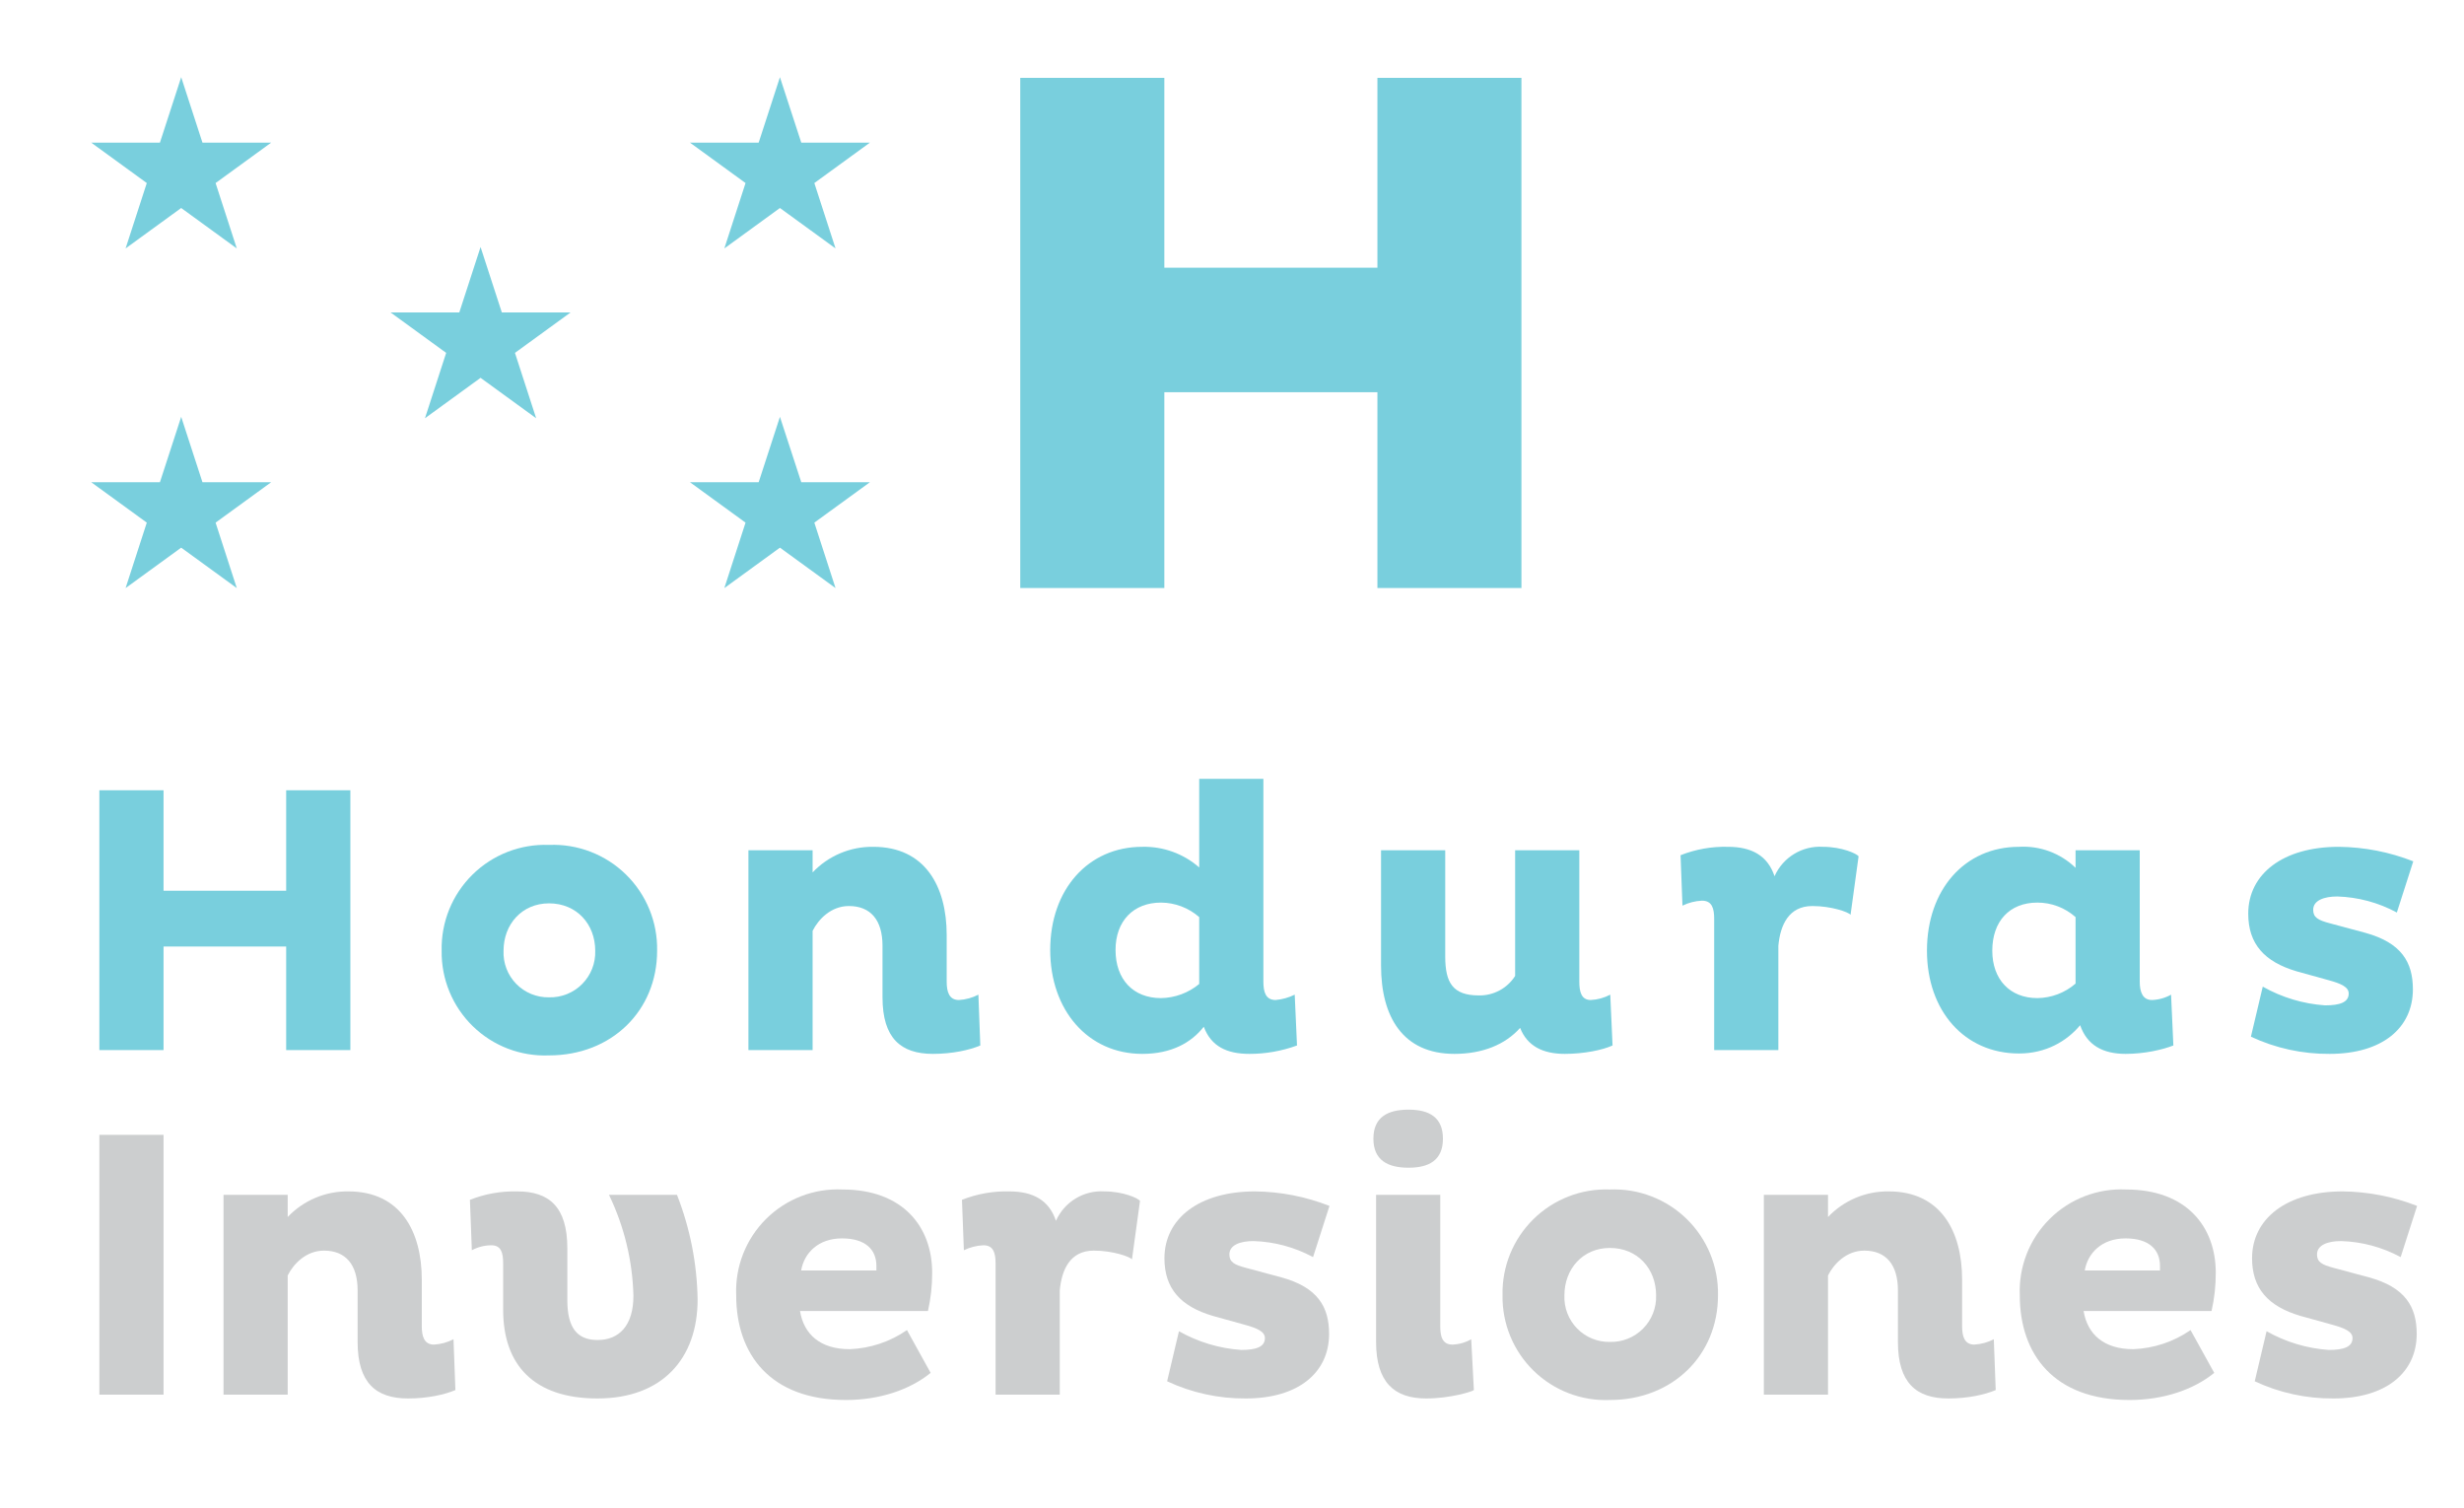
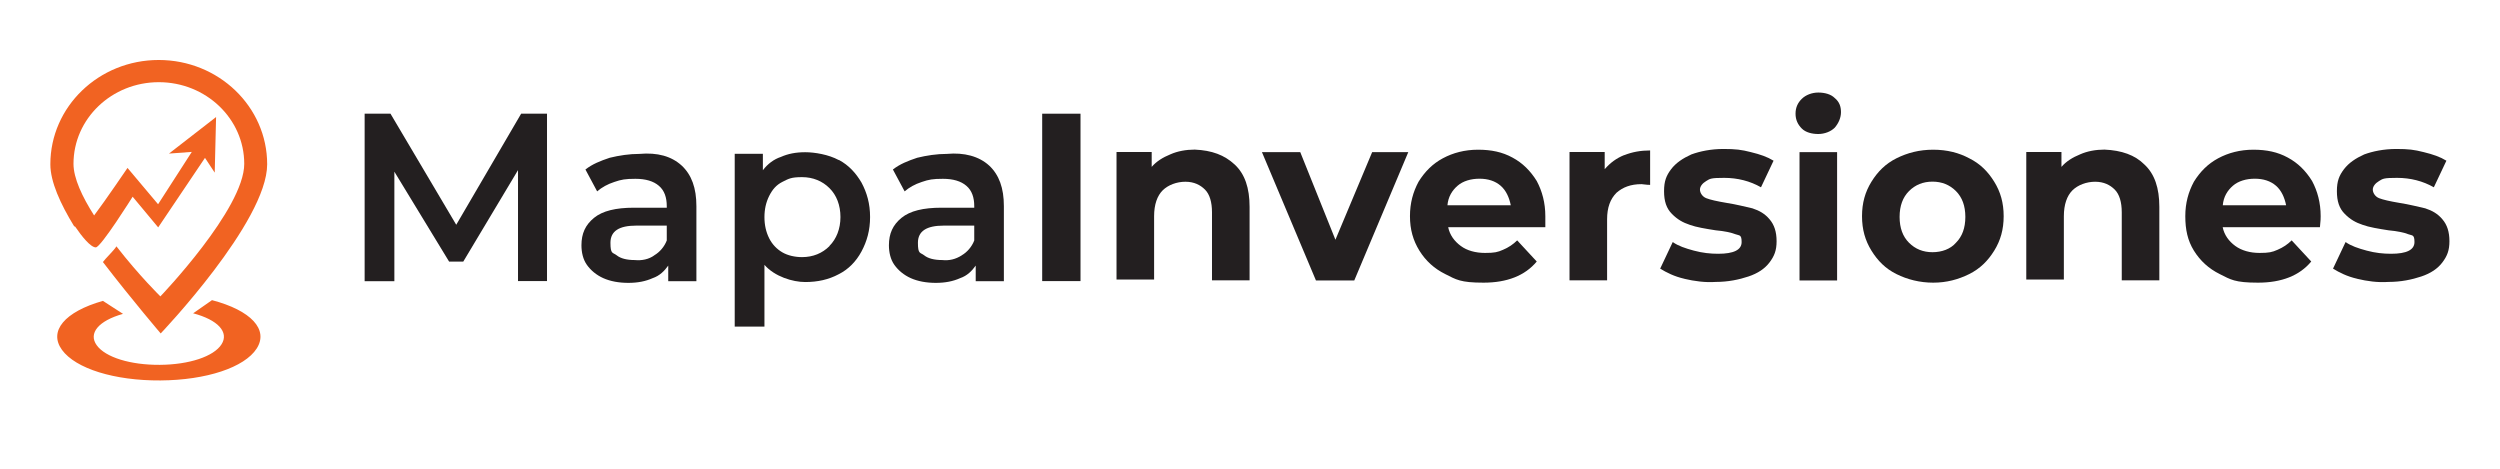
- <svg xmlns="http://www.w3.org/2000/svg" xmlns:xlink="http://www.w3.org/1999/xlink" width="2388" height="1461" viewBox="0 0 1791 1095.75">
-   <g data-name="Capa 1">
-     <clipPath id="a">
-       <path transform="matrix(1 0 0 -1 0 1095.75)" d="M0 1095.75h1791V0H0z" />
-     </clipPath>
-     <g clip-path="url(#a)">
-       <symbol id="b">
-         <path d="M.489 0h.168v.68H.489V.417H.168V.68H0V0h.168v.271h.321V0z" />
-       </symbol>
-       <symbol id="c">
-         <path d="M0 .274A.27.27 0 0 1 .281 0c.164 0 .283.117.283.274a.272.272 0 0 1-.283.277A.271.271 0 0 1 0 .274m.162 0c0 .069.048.124.119.124.073 0 .121-.055.121-.124A.118.118 0 0 0 .281.152a.117.117 0 0 0-.119.122z" />
-       </symbol>
-       <symbol id="d">
-         <path d="M0 .533V.01h.168v.312c.015.03.048.065.095.065C.32.387.351.35.351.283V.148C.351.041.399 0 .483 0c.051 0 .096.01.124.022L.602.155A.126.126 0 0 0 .551.141C.525.141.519.163.519.189v.122c0 .128-.057.231-.192.231A.215.215 0 0 1 .168.475v.058H0z" />
-       </symbol>
-       <symbol id="e">
-         <path d="M.39.72V.488a.218.218 0 0 1-.149.054C.099.542 0 .43 0 .272 0 .114.099 0 .241 0c.076 0 .128.029.161.071C.421.02.462 0 .521 0a.36.36 0 0 1 .125.022L.64.155A.141.141 0 0 0 .59.141C.564.141.558.162.558.189V.72H.39M.171.272c0 .076.047.124.119.124a.153.153 0 0 0 .1-.038V.183a.16.16 0 0 0-.1-.037C.217.146.171.195.171.272z" />
-       </symbol>
-       <symbol id="f">
-         <path d="M.351.533V.204A.11.11 0 0 0 .256.153C.188.153.168.186.168.255v.278H0V.231C0 .097.057 0 .192 0c.073 0 .133.024.172.068C.383.02.424 0 .481 0c.05 0 .099.01.125.022L.6.155A.122.122 0 0 0 .549.141c-.025 0-.03.022-.03.048v.344H.351z" />
-       </symbol>
-       <symbol id="g">
-         <path d="M.088 0h.168v.273c.005.054.027.104.089.104.05 0 .095-.016.1-.023l.021.153C.462.514.422.532.373.532A.13.13 0 0 1 .246.455C.228.509.186.532.124.532A.315.315 0 0 1 0 .51L.005.378a.13.13 0 0 0 .051.013C.083.391.088.37.088.343V0z" />
-       </symbol>
-       <symbol id="h">
-         <path d="M.557.533H.389V.487a.196.196 0 0 1-.148.055C.098.542 0 .429 0 .27 0 .113.098.001.241.001c.07 0 .125.032.16.074C.419.023.46 0 .52 0c.05 0 .097.011.125.022L.639.155a.11.11 0 0 0-.05-.014C.564.141.557.163.557.189v.344M.389.184a.155.155 0 0 0-.1-.038C.217.146.171.195.171.27c0 .077.045.126.118.126a.15.15 0 0 0 .1-.038V.184z" />
-       </symbol>
-       <symbol id="i">
-         <path d="M.432.504a.548.548 0 0 1-.195.038C.091.542 0 .471 0 .367 0 .288.042.241.127.216L.21.193C.243.184.263.175.263.158.263.135.24.127.201.127a.385.385 0 0 0-.163.049L.007.045A.477.477 0 0 1 .213 0c.138 0 .218.068.218.169 0 .071-.03.122-.125.148L.213.342C.183.35.17.357.17.377c0 .025.029.035.063.035A.35.35 0 0 0 .389.37l.043.134z" />
-       </symbol>
-       <use xlink:href="#b" transform="matrix(277.6794 0 0 -277.6794 72.224 763.232)" fill="#79cfdd" />
-       <use xlink:href="#c" transform="matrix(277.6794 0 0 -277.6794 321.025 767.12)" fill="#79cfdd" />
-       <use xlink:href="#d" transform="matrix(277.6794 0 0 -277.6794 544.001 766.01)" fill="#79cfdd" />
-       <use xlink:href="#e" transform="matrix(277.6794 0 0 -277.6794 763.368 766.01)" fill="#79cfdd" />
-       <use xlink:href="#f" transform="matrix(277.6794 0 0 -277.6794 1003.838 766.01)" fill="#79cfdd" />
-       <use xlink:href="#g" transform="matrix(277.6794 0 0 -277.6794 1221.54 763.232)" fill="#79cfdd" />
-       <use xlink:href="#h" transform="matrix(277.6794 0 0 -277.6794 1400.643 766.01)" fill="#79cfdd" />
-       <use xlink:href="#i" transform="matrix(277.6794 0 0 -277.6794 1634.17 766.01)" fill="#79cfdd" />
-       <symbol id="j">
-         <path d="M0 0h.168v.68H0V0z" />
-       </symbol>
-       <symbol id="k">
-         <path d="M.087.232C.087.089.166 0 .334 0c.169 0 .262.104.262.259a.784.784 0 0 1-.054.274H.364A.645.645 0 0 0 .428.269C.428.19.39.153.334.153.28.153.255.186.255.257v.136c0 .109-.048.149-.131.149A.317.317 0 0 1 0 .52L.005.388a.11.11 0 0 0 .051.013c.026 0 .031-.02.031-.048V.232z" />
-       </symbol>
-       <symbol id="l">
-         <path d="M.447.183a.282.282 0 0 0-.15-.05c-.077 0-.12.039-.13.1h.335a.447.447 0 0 1 .011.1c0 .12-.076.218-.235.218A.266.266 0 0 1 0 .274C0 .119.09 0 .287 0c.089 0 .168.027.222.071L.447.183m-.08.156H.17c.008.046.045.084.107.084s.09-.03.09-.072V.339z" />
-       </symbol>
-       <symbol id="m">
-         <path d="M.175.533H.007V.148C.007.042.055 0 .138 0c.063 0 .121.018.125.022L.256.155A.106.106 0 0 0 .207.141C.18.141.175.163.175.189v.344M0 .68C0 .624.037.604.092.604c.054 0 .09.02.09.076 0 .056-.036.076-.09.076C.037.756 0 .736 0 .68z" />
-       </symbol>
-       <use xlink:href="#j" transform="matrix(277.6794 0 0 -277.6794 72.224 1013.7)" fill="#cccecf" />
-       <use xlink:href="#d" transform="matrix(277.6794 0 0 -277.6794 162.47 1016.476)" fill="#cccecf" />
-       <use xlink:href="#k" transform="matrix(277.6794 0 0 -277.6794 341.573 1016.476)" fill="#cccecf" />
-       <use xlink:href="#l" transform="matrix(277.6794 0 0 -277.6794 535.116 1017.587)" fill="#cccecf" />
-       <use xlink:href="#g" transform="matrix(277.6794 0 0 -277.6794 699.224 1013.7)" fill="#cccecf" />
-       <use xlink:href="#i" transform="matrix(277.6794 0 0 -277.6794 846.394 1016.476)" fill="#cccecf" />
-       <use xlink:href="#m" transform="matrix(277.6794 0 0 -277.6794 998.285 1016.476)" fill="#cccecf" />
-       <use xlink:href="#c" transform="matrix(277.6794 0 0 -277.6794 1092.14 1017.587)" fill="#cccecf" />
-       <use xlink:href="#d" transform="matrix(277.6794 0 0 -277.6794 1282.073 1016.476)" fill="#cccecf" />
-       <use xlink:href="#l" transform="matrix(277.6794 0 0 -277.6794 1468.118 1017.587)" fill="#cccecf" />
-       <use xlink:href="#i" transform="matrix(277.6794 0 0 -277.6794 1636.947 1016.476)" fill="#cccecf" />
-     </g>
-     <path d="m349.307 179.54 15.458 47.568h49.954l-40.411 29.376 15.409 47.52-40.41-29.377-40.411 29.376 15.409-47.519-40.411-29.376h49.954zM566.911 302.978l15.508 47.52h49.904l-40.41 29.375 15.408 47.568-40.41-29.376-40.41 29.376 15.408-47.568-40.41-29.376h49.953zM131.702 302.978l15.458 47.52h49.954l-40.411 29.375 15.409 47.568-40.41-29.376-40.411 29.376 15.409-47.568-40.411-29.376h49.954zM566.911 56.102l15.508 47.568h49.904l-40.41 29.376 15.408 47.52-40.41-29.377-40.41 29.376 15.408-47.519-40.41-29.376h49.953zM131.702 56.102l15.458 47.568h49.954l-40.411 29.376 15.409 47.52-40.41-29.377-40.411 29.376 15.409-47.519-40.411-29.376h49.954zM1001.202 285.07H846.32v142.357H741.59V56.575h104.73v137.982h154.882V56.575h104.679v370.852H1001.2z" fill="#79cfdd" />
+ <svg xmlns="http://www.w3.org/2000/svg" id="Capa_1" data-name="Capa 1" version="1.1" viewBox="0 0 2388 447.3">
+   <defs>
+     <style>
+       .cls-1 {
+         fill: #f16322;
+       }
+ 
+       .cls-1, .cls-2 {
+         stroke-width: 0px;
+       }
+ 
+       .cls-2 {
+         fill: #231f20;
+       }
+     </style>
+   </defs>
+   <g>
+     <path class="cls-1" d="M48.1,157c0,16.5,9.5,37.6,22.7,59.1l1,.4c6.4,9.4,14.8,19.8,19.7,19.8s35.2-48.4,35.2-48.4l24.4,29.3,44.7-66.4,9.3,14.1,1.3-53.1-45,34.9,21.8-1.6-32.2,50-29.2-34.7s-21.4,31.5-31.9,45.4c-11.4-17.9-19.7-35.6-19.7-49.3,0-43.1,36.5-78,81.5-78s81.6,34.9,81.6,78-80.1,126.6-80.1,126.6c0,0-20.1-19.6-42-47.8-2,3.6-10.8,11.9-12.9,15,27.9,36.3,55.2,68.2,55.2,68.2,0,0,101.7-106.6,101.7-161.6s-46.4-99.6-103.6-99.6-103.5,44.6-103.5,99.6Z" />
+     <path class="cls-1" d="M184.3,299.2c23.9,6.3,34.7,18.1,27.3,29.7-7.4,11.6-30.8,19.4-58.9,19.6-28.1.2-52-7.2-60.3-18.7-8.3-11.5,1.7-23.4,25.1-30l-19.2-12.4c-36.6,10.4-52.1,28.9-39.1,46.8,13,17.9,50.2,29.5,94.1,29.2,43.8-.3,80.3-12.4,91.9-30.5,11.6-18.1-5.4-36.4-42.7-46.2l-18.2,12.7Z" />
+   </g>
+   <g>
+     <path class="cls-2" d="M494.8,268.6v-106.1l-52.3,87.4h-13.5l-52.3-85.9v104.6h-28.4V108.6h24.7l62.8,106.1,62-106.1h24.7v159.9h-27.6Z" />
+     <path class="cls-2" d="M651,158c9.7,9,14.2,21.7,14.2,38.9v71.7h-26.9v-14.9c-3.7,5.2-8.2,9.7-14.9,12-6.7,3-14.2,4.5-23.2,4.5s-17.2-1.5-23.9-4.5c-6.7-3-12-7.5-15.7-12.7-3.7-5.2-5.2-12-5.2-18.7,0-11.2,3.7-19.4,12-26.2,8.2-6.7,20.9-9.7,38.1-9.7h31.4v-1.5c0-8.2-2.2-14.9-7.5-19.4-5.2-4.5-12.7-6.7-22.4-6.7s-13.5.7-20.2,3c-6.7,2.2-12,5.2-16.4,9l-11.2-20.9c6.7-5.2,14.2-8.2,23.2-11.2,9-2.2,18.7-3.7,28.4-3.7,17.2-1.5,30.6,2.2,40.4,11.2ZM624.9,243.9c5.2-3,9.7-8.2,12-14.2v-14.2h-29.1c-16.4,0-24.7,5.2-24.7,16.4s2.2,9,6,12c3.7,3,9.7,4.5,17.2,4.5,6.7.7,13.5-.7,18.7-4.5Z" />
+     <path class="cls-2" d="M801.2,152.7c9.7,5.2,16.4,12.7,21.7,21.7,5.2,9.7,8.2,20.2,8.2,32.9s-3,23.2-8.2,32.9c-5.2,9.7-12.7,17.2-21.7,21.7-9.7,5.2-20.2,7.5-32.1,7.5s-29.1-5.2-38.9-16.4v59h-28.4v-165.1h26.9v15.7c4.5-6,10.5-10.5,17.2-12.7,6.7-3,14.2-4.5,23.2-4.5s22.4,2.2,32.1,7.5ZM792.3,234.9c6.7-6.7,10.5-16.4,10.5-27.6s-3.7-20.9-10.5-27.6c-6.7-6.7-15.7-10.5-26.2-10.5s-12.7,1.5-18.7,4.5c-6,3-9.7,7.5-12.7,13.5-3,6-4.5,12.7-4.5,20.2s1.5,14.2,4.5,20.2c3,6,7.5,10.5,12.7,13.5,5.2,3,12,4.5,18.7,4.5,10.5,0,19.4-3.7,26.2-10.5Z" />
+     <path class="cls-2" d="M944.7,158c9.7,9,14.2,21.7,14.2,38.9v71.7h-26.9v-14.9c-3.7,5.2-8.2,9.7-14.9,12-6.7,3-14.2,4.5-23.2,4.5s-17.2-1.5-23.9-4.5c-6.7-3-12-7.5-15.7-12.7-3.7-5.2-5.2-12-5.2-18.7,0-11.2,3.7-19.4,12-26.2,8.2-6.7,20.9-9.7,38.1-9.7h31.4v-1.5c0-8.2-2.2-14.9-7.5-19.4-5.2-4.5-12.7-6.7-22.4-6.7s-13.5.7-20.2,3c-6.7,2.2-12,5.2-16.4,9l-11.2-20.9c6.7-5.2,14.2-8.2,23.2-11.2,9-2.2,18.7-3.7,28.4-3.7,16.4-1.5,30.6,2.2,40.4,11.2ZM918.6,243.9c5.2-3,9.7-8.2,12-14.2v-14.2h-29.1c-16.4,0-24.7,5.2-24.7,16.4s2.2,9,6,12c3.7,3,9.7,4.5,17.2,4.5,6.7.7,12.7-.7,18.7-4.5Z" />
+     <path class="cls-2" d="M995.5,108.6h36.6v159.9h-36.6V108.6Z" />
+     <path class="cls-2" d="M1179.4,157.2c9.7,9,14.2,22.4,14.2,40.4v70.2h-35.9v-65c0-9.7-2.2-17.2-6.7-21.7-4.5-4.5-10.5-7.5-18.7-7.5s-16.4,3-21.7,8.2c-5.2,5.2-8.2,13.5-8.2,24.7v60.5h-35.9v-121.8h33.6v14.2c4.5-5.2,10.5-9,17.9-12,6.7-3,14.9-4.5,23.2-4.5,16.4.7,28.4,5.2,38.1,14.2Z" />
+     <path class="cls-2" d="M1345.2,145.3l-51.6,122.6h-36.6l-51.6-122.6h36.6l33.6,83.7,35.1-83.7h34.4Z" />
+     <path class="cls-2" d="M1476,217h-92.7c1.5,7.5,6,13.5,12,17.9,6,4.5,14.2,6.7,23.2,6.7s12-.7,17.2-3c5.2-2.2,9.7-5.2,13.5-9l18.7,20.2c-11.2,13.5-28.4,20.2-50.8,20.2s-26.2-3-36.6-8.2c-10.5-5.2-18.7-12.7-24.7-22.4s-9-20.2-9-32.9,3-23.2,8.2-32.9c6-9.7,13.5-17.2,23.2-22.4,9.7-5.2,20.9-8.2,33.6-8.2s23.2,2.2,32.9,7.5c9.7,5.2,17.2,12.7,23.2,22.4,5.2,9.7,8.2,20.9,8.2,33.6,0,1.5,0,4.5,0,10.5ZM1392.3,177.4c-5.2,4.5-9,10.5-9.7,18.7h60.5c-1.5-7.5-4.5-14.2-9.7-18.7-5.2-4.5-12-6.7-20.2-6.7s-15.7,2.2-20.9,6.7Z" />
+     <path class="cls-2" d="M1551.5,148.2c7.5-3,15.7-4.5,24.7-4.5v32.9c-3.7,0-6.7-.7-8.2-.7-10.5,0-17.9,3-23.9,8.2-6,6-9,14.2-9,25.4v58.3h-35.9v-122.6h33.6v16.4c5.2-6,11.2-10.5,18.7-13.5Z" />
+     <path class="cls-2" d="M1609,266.3c-9.7-2.2-17.2-6-23.2-9.7l12-25.4c5.2,3.7,12,6,20.2,8.2,8.2,2.2,15.7,3,23.2,3,14.9,0,22.4-3.7,22.4-11.2s-2.2-6-6-7.5c-3.7-1.5-10.5-3-18.7-3.7-9.7-1.5-18.7-3-24.7-5.2-6.7-2.2-12-5.2-17.2-10.5-5.2-5.2-7.5-12-7.5-21.7s2.2-14.9,6.7-20.9c4.5-6,11.2-10.5,19.4-14.2,8.2-3,18.7-5.2,30.6-5.2s17.2.7,26.2,3c9,2.2,15.7,4.5,21.7,8.2l-12,25.4c-10.5-6-22.4-9-35.1-9s-13.5.7-17.2,3c-3.7,2.2-6,5.2-6,8.2s2.2,6.7,6,8.2c3.7,1.5,10.5,3,19.4,4.5,9.7,1.5,17.9,3.7,24.7,5.2,6.7,2.2,12,5.2,16.4,10.5,4.5,5.2,6.7,12,6.7,20.9s-2.2,14.2-6.7,20.2c-4.5,6-11.2,10.5-20.2,13.5-9,3-19.4,5.2-31.4,5.2-9.7.7-20.2-.7-29.9-3Z" />
+     <path class="cls-2" d="M1721.1,122.8c-3.7-3.7-6-8.2-6-14.2s2.2-10.5,6-14.2c3.7-3.7,9.7-6,15.7-6s12,1.5,15.7,5.2c4.5,3.7,6,8.2,6,13.5s-2.2,10.5-6,14.9c-3.7,3.7-9.7,6-15.7,6s-12-1.5-15.7-5.2ZM1718.9,145.3h35.9v122.6h-35.9v-122.6Z" />
+     <path class="cls-2" d="M1811.5,261.8c-10.5-5.2-17.9-12.7-23.9-22.4-6-9.7-9-20.2-9-32.9s3-23.2,9-32.9c6-9.7,13.5-17.2,23.9-22.4,10.5-5.2,21.7-8.2,35.1-8.2s24.7,3,34.4,8.2c10.5,5.2,17.9,12.7,23.9,22.4,6,9.7,9,20.2,9,32.9s-3,23.2-9,32.9c-6,9.7-13.5,17.2-23.9,22.4-10.5,5.2-21.7,8.2-34.4,8.2s-24.7-3-35.1-8.2ZM1868.3,231.9c6-6,9-14.2,9-24.7s-3-18.7-9-24.7c-6-6-13.5-9-22.4-9s-16.4,3-22.4,9c-6,6-9,14.2-9,24.7s3,18.7,9,24.7c6,6,13.5,9,22.4,9s17.2-3,22.4-9Z" />
+     <path class="cls-2" d="M2048.4,157.2c9.7,9,14.2,22.4,14.2,40.4v70.2h-35.9v-65c0-9.7-2.2-17.2-6.7-21.7-4.5-4.5-10.5-7.5-18.7-7.5s-16.4,3-21.7,8.2c-5.2,5.2-8.2,13.5-8.2,24.7v60.5h-35.9v-121.8h33.6v14.2c4.5-5.2,10.5-9,17.9-12,6.7-3,14.9-4.5,23.2-4.5,16.4.7,29.1,5.2,38.1,14.2Z" />
+     <path class="cls-2" d="M2215.8,217h-92.7c1.5,7.5,6,13.5,12,17.9s14.2,6.7,23.2,6.7,12-.7,17.2-3c5.2-2.2,9.7-5.2,13.5-9l18.7,20.2c-11.2,13.5-28.4,20.2-50.8,20.2s-26.2-3-36.6-8.2c-10.5-5.2-18.7-12.7-24.7-22.4-6-9.7-8.2-20.2-8.2-32.9s3-23.2,8.2-32.9c6-9.7,13.5-17.2,23.2-22.4,9.7-5.2,20.9-8.2,33.6-8.2s23.2,2.2,32.9,7.5c9.7,5.2,17.2,12.7,23.2,22.4,5.2,9.7,8.2,20.9,8.2,33.6,0,1.5,0,4.5-.7,10.5ZM2132.9,177.4c-5.2,4.5-9,10.5-9.7,18.7h60.5c-1.5-7.5-4.5-14.2-9.7-18.7-5.2-4.5-12-6.7-20.2-6.7s-15.7,2.2-20.9,6.7Z" />
+     <path class="cls-2" d="M2251.7,266.3c-9.7-2.2-17.2-6-23.2-9.7l12-25.4c5.2,3.7,12,6,20.2,8.2,8.2,2.2,15.7,3,23.2,3,14.9,0,22.4-3.7,22.4-11.2s-2.2-6-6-7.5c-3.7-1.5-10.5-3-18.7-3.7-9.7-1.5-18.7-3-24.7-5.2-6.7-2.2-12-5.2-17.2-10.5-5.2-5.2-7.5-12-7.5-21.7s2.2-14.9,6.7-20.9c4.5-6,11.2-10.5,19.4-14.2,8.2-3,18.7-5.2,30.6-5.2s17.2.7,26.2,3c9,2.2,15.7,4.5,21.7,8.2l-12,25.4c-10.5-6-22.4-9-35.1-9s-13.5.7-17.2,3c-3.7,2.2-6,5.2-6,8.2s2.2,6.7,6,8.2,10.5,3,19.4,4.5c9.7,1.5,17.9,3.7,24.7,5.2,6.7,2.2,12,5.2,16.4,10.5,4.5,5.2,6.7,12,6.7,20.9s-2.2,14.2-6.7,20.2c-4.5,6-11.2,10.5-20.2,13.5-9,3-19.4,5.2-31.4,5.2-10.5.7-20.2-.7-29.9-3Z" />
  </g>
</svg>
